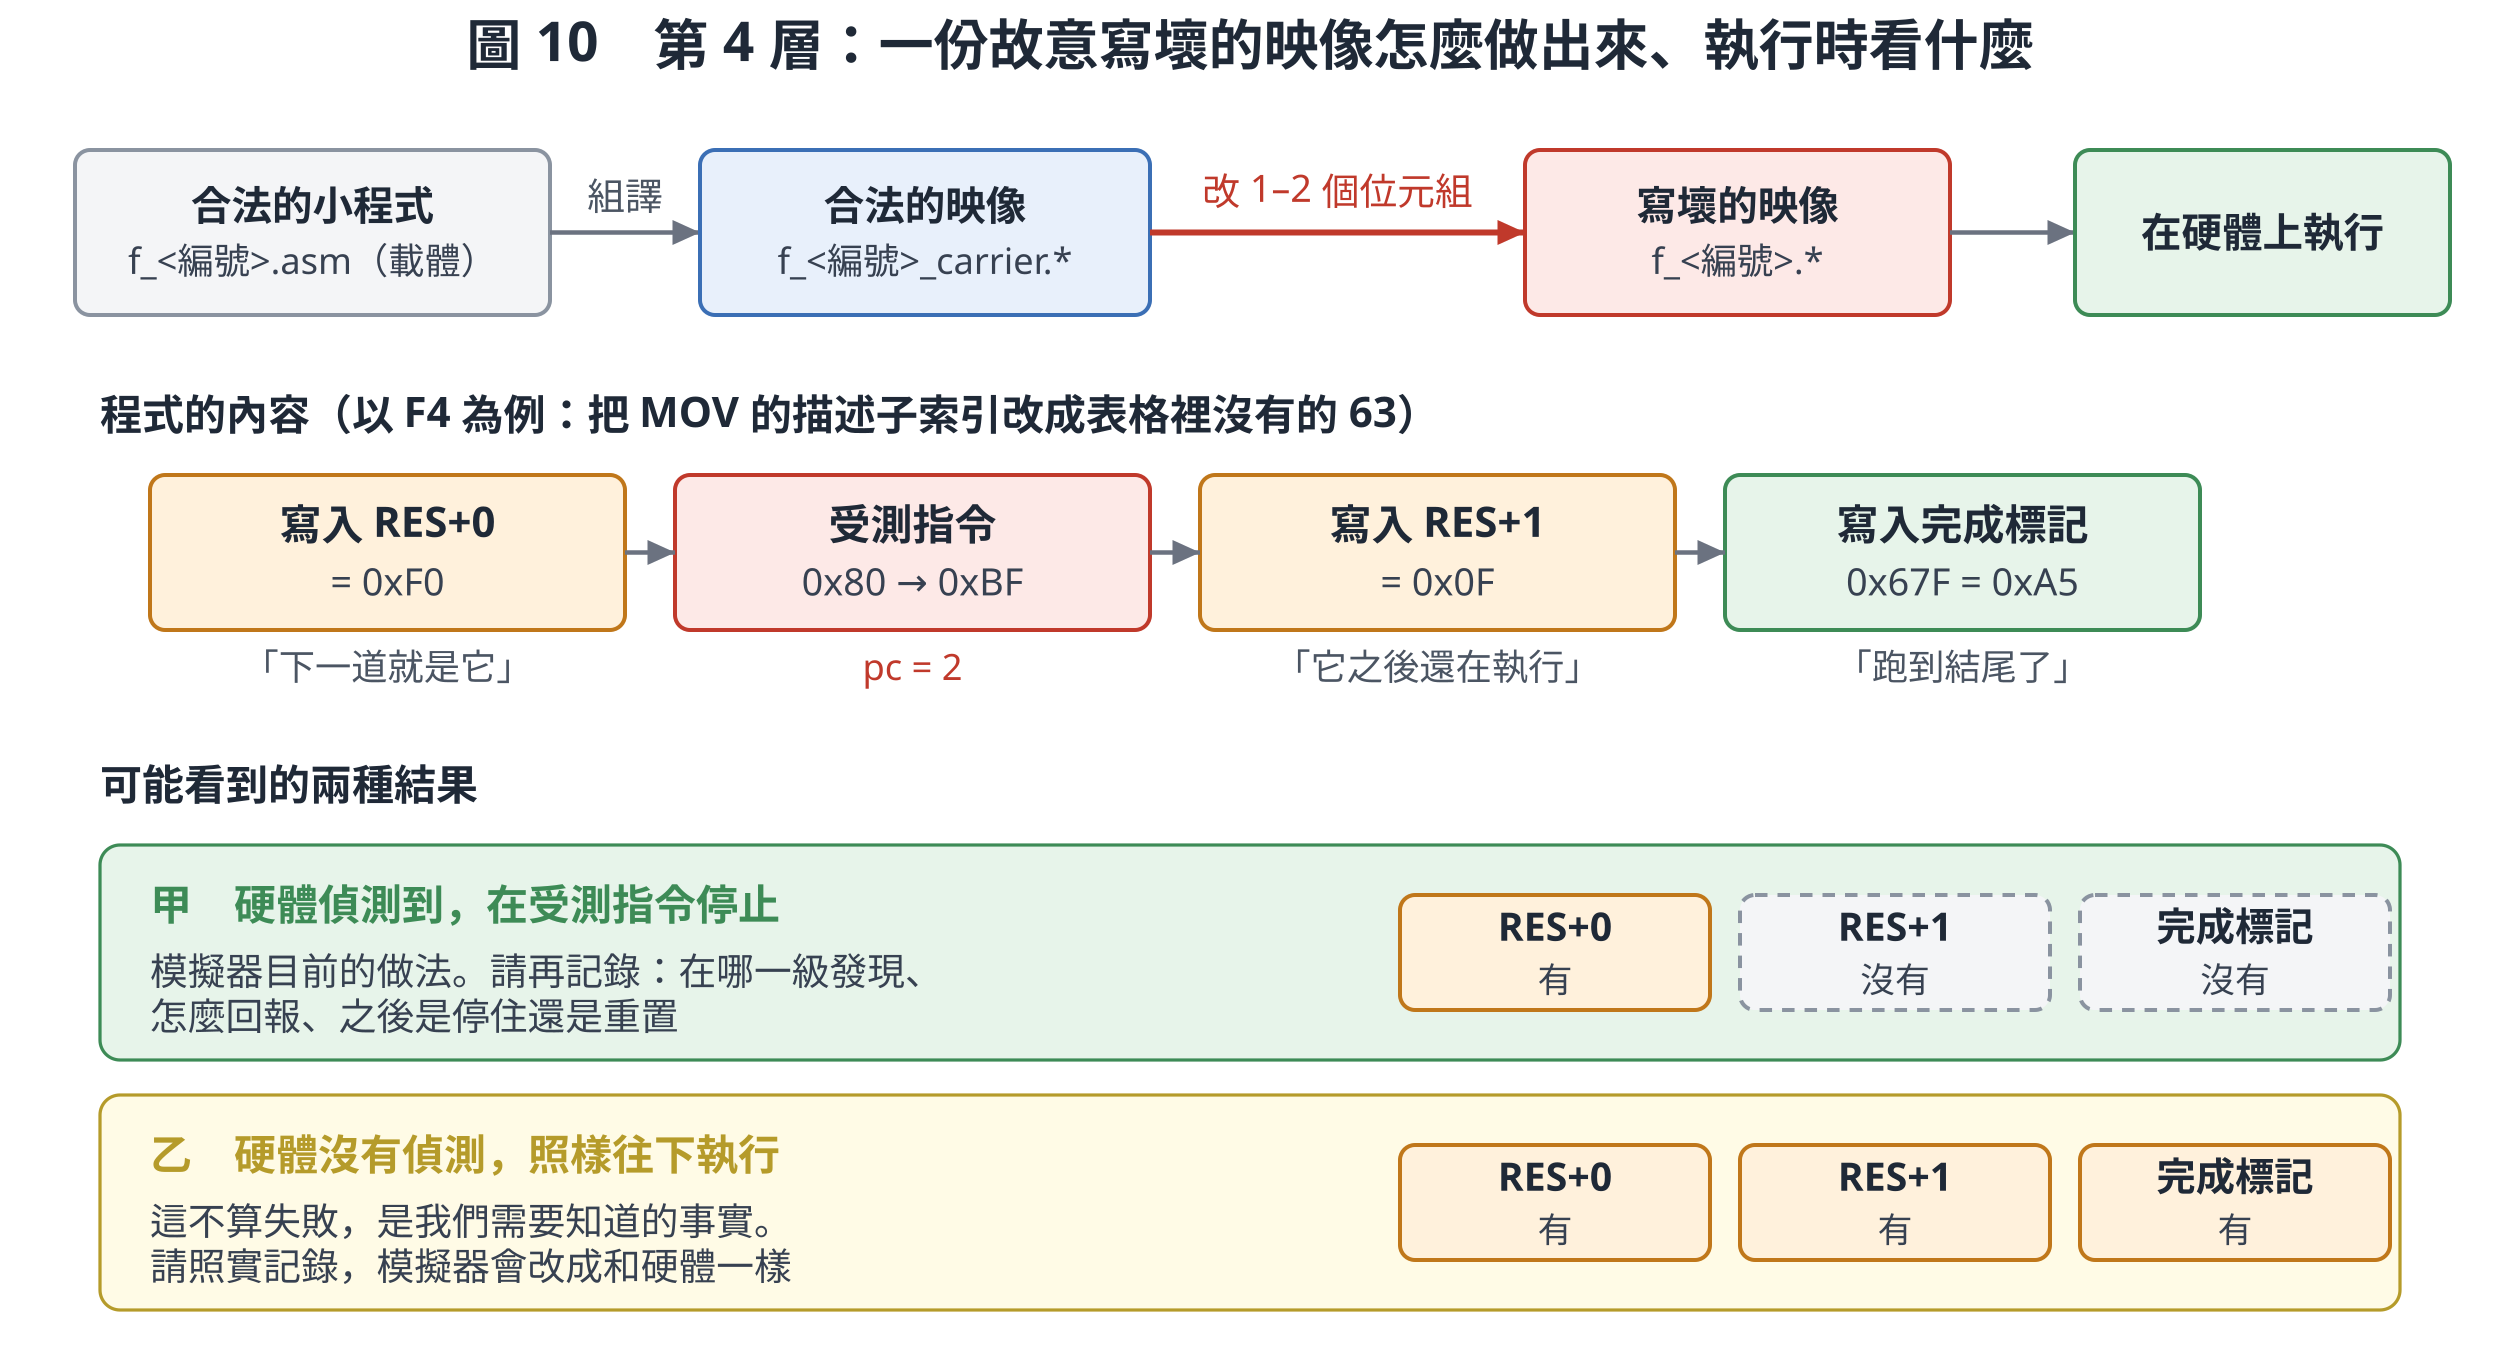
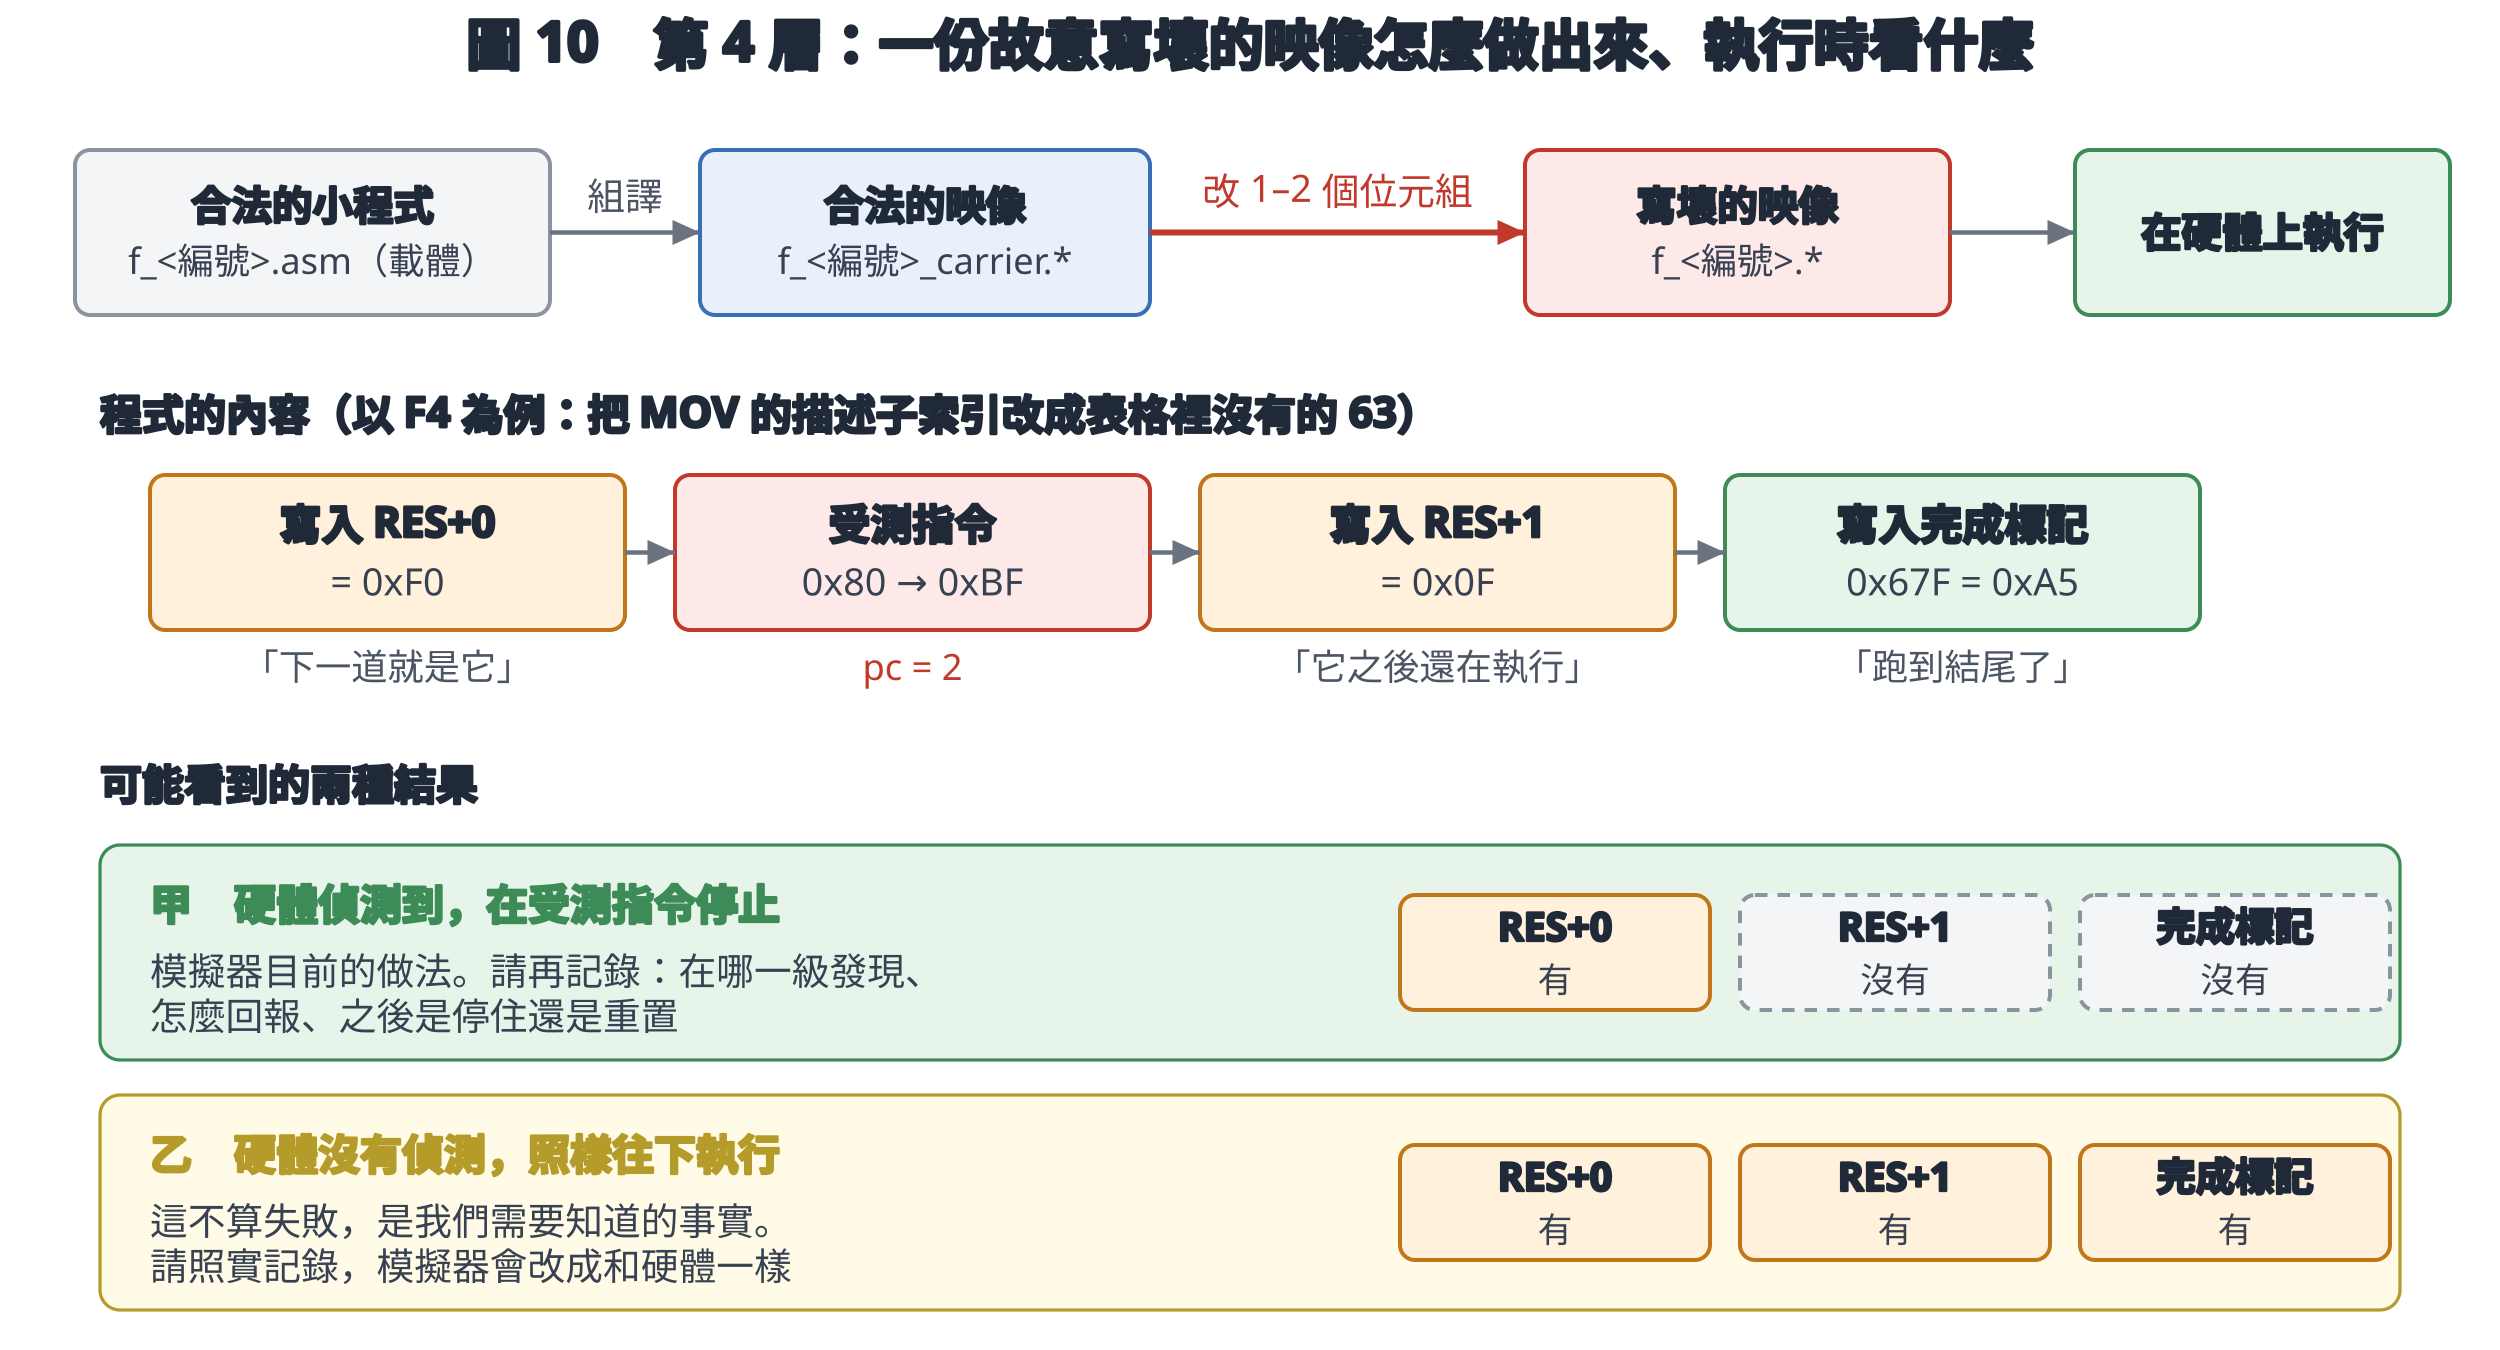
<svg xmlns="http://www.w3.org/2000/svg" width="1000" height="540" viewBox="0 0 1000 540">
  <rect x="0" y="0" width="1000" height="540" fill="#ffffff" />
-   <text x="500" y="26" font-family="WenQuanYi Zen Hei" font-size="22.0" font-weight="bold" text-anchor="middle" fill="#1f2937">圖 10　第 4 層：一份故意寫壞的映像怎麼做出來、執行時看什麼</text>
+   <text x="500" y="26" font-family="WenQuanYi Zen Hei" font-size="22.0" font-weight="bold" text-anchor="middle" fill="#1f2937" stroke="#1f2937" stroke-width="1.54" stroke-linejoin="round">圖 10　第 4 層：一份故意寫壞的映像怎麼做出來、執行時看什麼</text>
  <rect x="30" y="60" width="190" height="66" rx="6" fill="#f4f5f7" stroke="#8a93a0" stroke-width="1.6" />
-   <text x="125.0" y="88.128" font-family="WenQuanYi Zen Hei" font-size="16.2" font-weight="bold" text-anchor="middle" fill="#1f2937">合法的小程式</text>
+   <text x="125.0" y="88.128" font-family="WenQuanYi Zen Hei" font-size="16.2" font-weight="bold" text-anchor="middle" fill="#1f2937" stroke="#1f2937" stroke-width="1.13" stroke-linejoin="round">合法的小程式</text>
  <text x="125.0" y="109.565" font-family="WenQuanYi Zen Hei" font-size="14.5" font-weight="normal" text-anchor="middle" fill="#374151">f_&lt;編號&gt;.asm（載體）</text>
  <line x1="220" y1="93" x2="280" y2="93" stroke="#6b7280" stroke-width="1.8" />
  <polygon points="280.0,93.0 269.0,98.0 269.0,88.0" fill="#6b7280" />
  <text x="250" y="84" font-family="WenQuanYi Zen Hei" font-size="15.1" font-weight="normal" text-anchor="middle" fill="#4b5563">組譯</text>
  <rect x="280" y="60" width="180" height="66" rx="6" fill="#e8f0fb" stroke="#3b6fb5" stroke-width="1.6" />
-   <text x="370.0" y="88.128" font-family="WenQuanYi Zen Hei" font-size="16.2" font-weight="bold" text-anchor="middle" fill="#1f2937">合法的映像</text>
+   <text x="370.0" y="88.128" font-family="WenQuanYi Zen Hei" font-size="16.2" font-weight="bold" text-anchor="middle" fill="#1f2937" stroke="#1f2937" stroke-width="1.13" stroke-linejoin="round">合法的映像</text>
  <text x="370.0" y="109.565" font-family="WenQuanYi Zen Hei" font-size="14.5" font-weight="normal" text-anchor="middle" fill="#374151">f_&lt;編號&gt;_carrier.*</text>
  <line x1="460" y1="93" x2="610" y2="93" stroke="#c0392b" stroke-width="2.4" />
  <polygon points="610.0,93.0 599.0,98.0 599.0,88.0" fill="#c0392b" />
  <text x="535" y="82" font-family="WenQuanYi Zen Hei" font-size="15.1" font-weight="normal" text-anchor="middle" fill="#c0392b">改 1–2 個位元組</text>
  <rect x="610" y="60" width="170" height="66" rx="6" fill="#fde9e7" stroke="#c0392b" stroke-width="1.6" />
-   <text x="695.0" y="88.128" font-family="WenQuanYi Zen Hei" font-size="16.2" font-weight="bold" text-anchor="middle" fill="#1f2937">寫壞的映像</text>
+   <text x="695.0" y="88.128" font-family="WenQuanYi Zen Hei" font-size="16.2" font-weight="bold" text-anchor="middle" fill="#1f2937" stroke="#1f2937" stroke-width="1.13" stroke-linejoin="round">寫壞的映像</text>
  <text x="695.0" y="109.565" font-family="WenQuanYi Zen Hei" font-size="14.5" font-weight="normal" text-anchor="middle" fill="#374151">f_&lt;編號&gt;.*</text>
  <line x1="780" y1="93" x2="830" y2="93" stroke="#6b7280" stroke-width="1.8" />
  <polygon points="830.0,93.0 819.0,98.0 819.0,88.0" fill="#6b7280" />
  <rect x="830" y="60" width="150" height="66" rx="6" fill="#e7f4ea" stroke="#3d8b56" stroke-width="1.6" />
-   <text x="905.0" y="98.846" font-family="WenQuanYi Zen Hei" font-size="16.2" font-weight="bold" text-anchor="middle" fill="#1f2937">在硬體上執行</text>
-   <text x="40" y="172" font-family="WenQuanYi Zen Hei" font-size="16.8" font-weight="bold" text-anchor="start" fill="#1f2937">程式的內容（以 F4 為例：把 MOV 的描述子索引改成表格裡沒有的 63）</text>
+   <text x="905.0" y="98.846" font-family="WenQuanYi Zen Hei" font-size="16.2" font-weight="bold" text-anchor="middle" fill="#1f2937" stroke="#1f2937" stroke-width="1.13" stroke-linejoin="round">在硬體上執行</text>
+   <text x="40" y="172" font-family="WenQuanYi Zen Hei" font-size="16.8" font-weight="bold" text-anchor="start" fill="#1f2937" stroke="#1f2937" stroke-width="1.18" stroke-linejoin="round">程式的內容（以 F4 為例：把 MOV 的描述子索引改成表格裡沒有的 63）</text>
  <rect x="60" y="190" width="190" height="62" rx="6" fill="#fff1dc" stroke="#c0771a" stroke-width="1.6" />
-   <text x="155.0" y="215.954" font-family="WenQuanYi Zen Hei" font-size="16.8" font-weight="bold" text-anchor="middle" fill="#1f2937">寫入 RES+0</text>
+   <text x="155.0" y="215.954" font-family="WenQuanYi Zen Hei" font-size="16.8" font-weight="bold" text-anchor="middle" fill="#1f2937" stroke="#1f2937" stroke-width="1.18" stroke-linejoin="round">寫入 RES+0</text>
  <text x="155.0" y="238.156" font-family="WenQuanYi Zen Hei" font-size="15.1" font-weight="normal" text-anchor="middle" fill="#374151">= 0xF0</text>
  <rect x="270" y="190" width="190" height="62" rx="6" fill="#fde9e7" stroke="#c0392b" stroke-width="1.6" />
-   <text x="365.0" y="215.954" font-family="WenQuanYi Zen Hei" font-size="16.8" font-weight="bold" text-anchor="middle" fill="#1f2937">受測指令</text>
+   <text x="365.0" y="215.954" font-family="WenQuanYi Zen Hei" font-size="16.8" font-weight="bold" text-anchor="middle" fill="#1f2937" stroke="#1f2937" stroke-width="1.18" stroke-linejoin="round">受測指令</text>
  <text x="365.0" y="238.156" font-family="WenQuanYi Zen Hei" font-size="15.1" font-weight="normal" text-anchor="middle" fill="#374151">0x80 → 0xBF</text>
  <rect x="480" y="190" width="190" height="62" rx="6" fill="#fff1dc" stroke="#c0771a" stroke-width="1.6" />
-   <text x="575.0" y="215.954" font-family="WenQuanYi Zen Hei" font-size="16.8" font-weight="bold" text-anchor="middle" fill="#1f2937">寫入 RES+1</text>
+   <text x="575.0" y="215.954" font-family="WenQuanYi Zen Hei" font-size="16.8" font-weight="bold" text-anchor="middle" fill="#1f2937" stroke="#1f2937" stroke-width="1.18" stroke-linejoin="round">寫入 RES+1</text>
  <text x="575.0" y="238.156" font-family="WenQuanYi Zen Hei" font-size="15.1" font-weight="normal" text-anchor="middle" fill="#374151">= 0x0F</text>
  <rect x="690" y="190" width="190" height="62" rx="6" fill="#e7f4ea" stroke="#3d8b56" stroke-width="1.6" />
-   <text x="785.0" y="215.954" font-family="WenQuanYi Zen Hei" font-size="16.8" font-weight="bold" text-anchor="middle" fill="#1f2937">寫入完成標記</text>
+   <text x="785.0" y="215.954" font-family="WenQuanYi Zen Hei" font-size="16.8" font-weight="bold" text-anchor="middle" fill="#1f2937" stroke="#1f2937" stroke-width="1.18" stroke-linejoin="round">寫入完成標記</text>
  <text x="785.0" y="238.156" font-family="WenQuanYi Zen Hei" font-size="15.1" font-weight="normal" text-anchor="middle" fill="#374151">0x67F = 0xA5</text>
  <line x1="250" y1="221" x2="270" y2="221" stroke="#6b7280" stroke-width="1.8" />
  <polygon points="270.0,221.0 259.0,226.0 259.0,216.0" fill="#6b7280" />
  <line x1="460" y1="221" x2="480" y2="221" stroke="#6b7280" stroke-width="1.8" />
  <polygon points="480.0,221.0 469.0,226.0 469.0,216.0" fill="#6b7280" />
  <line x1="670" y1="221" x2="690" y2="221" stroke="#6b7280" stroke-width="1.8" />
  <polygon points="690.0,221.0 679.0,226.0 679.0,216.0" fill="#6b7280" />
  <text x="155" y="272" font-family="WenQuanYi Zen Hei" font-size="14.5" font-weight="normal" text-anchor="middle" fill="#4b5563">「下一道就是它」</text>
  <text x="365" y="272" font-family="WenQuanYi Zen Hei" font-size="14.5" font-weight="normal" text-anchor="middle" fill="#c0392b">pc = 2</text>
  <text x="575" y="272" font-family="WenQuanYi Zen Hei" font-size="14.5" font-weight="normal" text-anchor="middle" fill="#4b5563">「它之後還在執行」</text>
  <text x="785" y="272" font-family="WenQuanYi Zen Hei" font-size="14.5" font-weight="normal" text-anchor="middle" fill="#4b5563">「跑到結尾了」</text>
-   <text x="40" y="320" font-family="WenQuanYi Zen Hei" font-size="16.8" font-weight="bold" text-anchor="start" fill="#1f2937">可能看到的兩種結果</text>
+   <text x="40" y="320" font-family="WenQuanYi Zen Hei" font-size="16.8" font-weight="bold" text-anchor="start" fill="#1f2937" stroke="#1f2937" stroke-width="1.18" stroke-linejoin="round">可能看到的兩種結果</text>
  <rect x="40" y="338" width="920" height="86" rx="8" fill="#e7f4ea" stroke="#3d8b56" stroke-width="1.3" />
-   <text x="60" y="368" font-family="WenQuanYi Zen Hei" font-size="16.8" font-weight="bold" text-anchor="start" fill="#3d8b56">甲　硬體偵測到，在受測指令停止</text>
+   <text x="60" y="368" font-family="WenQuanYi Zen Hei" font-size="16.8" font-weight="bold" text-anchor="start" fill="#3d8b56" stroke="#3d8b56" stroke-width="1.18" stroke-linejoin="round">甲　硬體偵測到，在受測指令停止</text>
  <text x="60" y="394" font-family="WenQuanYi Zen Hei" font-size="15.1" font-weight="normal" text-anchor="start" fill="#374151">模擬器目前的做法。請再記錄：在哪一級發現、</text>
  <text x="60" y="412" font-family="WenQuanYi Zen Hei" font-size="15.1" font-weight="normal" text-anchor="start" fill="#374151">怎麼回報、之後是停住還是重置</text>
  <rect x="560" y="358" width="124" height="46" rx="6" fill="#fff1dc" stroke="#c0771a" stroke-width="1.6" />
-   <text x="622.0" y="376.302" font-family="WenQuanYi Zen Hei" font-size="15.7" font-weight="bold" text-anchor="middle" fill="#1f2937">RES+0</text>
+   <text x="622.0" y="376.302" font-family="WenQuanYi Zen Hei" font-size="15.7" font-weight="bold" text-anchor="middle" fill="#1f2937" stroke="#1f2937" stroke-width="1.1" stroke-linejoin="round">RES+0</text>
  <text x="622.0" y="396.973" font-family="WenQuanYi Zen Hei" font-size="13.9" font-weight="normal" text-anchor="middle" fill="#374151">有</text>
  <rect x="696" y="358" width="124" height="46" rx="6" fill="#f4f5f7" stroke="#8a93a0" stroke-width="1.6" stroke-dasharray="5,4" />
-   <text x="758.0" y="376.302" font-family="WenQuanYi Zen Hei" font-size="15.7" font-weight="bold" text-anchor="middle" fill="#1f2937">RES+1</text>
+   <text x="758.0" y="376.302" font-family="WenQuanYi Zen Hei" font-size="15.7" font-weight="bold" text-anchor="middle" fill="#1f2937" stroke="#1f2937" stroke-width="1.1" stroke-linejoin="round">RES+1</text>
  <text x="758.0" y="396.973" font-family="WenQuanYi Zen Hei" font-size="13.9" font-weight="normal" text-anchor="middle" fill="#374151">沒有</text>
  <rect x="832" y="358" width="124" height="46" rx="6" fill="#f4f5f7" stroke="#8a93a0" stroke-width="1.6" stroke-dasharray="5,4" />
-   <text x="894.0" y="376.302" font-family="WenQuanYi Zen Hei" font-size="15.7" font-weight="bold" text-anchor="middle" fill="#1f2937">完成標記</text>
+   <text x="894.0" y="376.302" font-family="WenQuanYi Zen Hei" font-size="15.7" font-weight="bold" text-anchor="middle" fill="#1f2937" stroke="#1f2937" stroke-width="1.1" stroke-linejoin="round">完成標記</text>
  <text x="894.0" y="396.973" font-family="WenQuanYi Zen Hei" font-size="13.9" font-weight="normal" text-anchor="middle" fill="#374151">沒有</text>
  <rect x="40" y="438" width="920" height="86" rx="8" fill="#fffbe6" stroke="#b59b2a" stroke-width="1.3" />
-   <text x="60" y="468" font-family="WenQuanYi Zen Hei" font-size="16.8" font-weight="bold" text-anchor="start" fill="#b59b2a">乙　硬體沒有偵測，照樣往下執行</text>
+   <text x="60" y="468" font-family="WenQuanYi Zen Hei" font-size="16.8" font-weight="bold" text-anchor="start" fill="#b59b2a" stroke="#b59b2a" stroke-width="1.18" stroke-linejoin="round">乙　硬體沒有偵測，照樣往下執行</text>
  <text x="60" y="494" font-family="WenQuanYi Zen Hei" font-size="15.1" font-weight="normal" text-anchor="start" fill="#374151">這不算失敗，是我們需要知道的事實。</text>
  <text x="60" y="512" font-family="WenQuanYi Zen Hei" font-size="15.1" font-weight="normal" text-anchor="start" fill="#374151">請照實記錄，模擬器會改成和硬體一樣</text>
  <rect x="560" y="458" width="124" height="46" rx="6" fill="#fff1dc" stroke="#c0771a" stroke-width="1.6" />
-   <text x="622.0" y="476.302" font-family="WenQuanYi Zen Hei" font-size="15.7" font-weight="bold" text-anchor="middle" fill="#1f2937">RES+0</text>
+   <text x="622.0" y="476.302" font-family="WenQuanYi Zen Hei" font-size="15.7" font-weight="bold" text-anchor="middle" fill="#1f2937" stroke="#1f2937" stroke-width="1.1" stroke-linejoin="round">RES+0</text>
  <text x="622.0" y="496.973" font-family="WenQuanYi Zen Hei" font-size="13.9" font-weight="normal" text-anchor="middle" fill="#374151">有</text>
  <rect x="696" y="458" width="124" height="46" rx="6" fill="#fff1dc" stroke="#c0771a" stroke-width="1.6" />
-   <text x="758.0" y="476.302" font-family="WenQuanYi Zen Hei" font-size="15.7" font-weight="bold" text-anchor="middle" fill="#1f2937">RES+1</text>
+   <text x="758.0" y="476.302" font-family="WenQuanYi Zen Hei" font-size="15.7" font-weight="bold" text-anchor="middle" fill="#1f2937" stroke="#1f2937" stroke-width="1.1" stroke-linejoin="round">RES+1</text>
  <text x="758.0" y="496.973" font-family="WenQuanYi Zen Hei" font-size="13.9" font-weight="normal" text-anchor="middle" fill="#374151">有</text>
  <rect x="832" y="458" width="124" height="46" rx="6" fill="#fff1dc" stroke="#c0771a" stroke-width="1.6" />
-   <text x="894.0" y="476.302" font-family="WenQuanYi Zen Hei" font-size="15.7" font-weight="bold" text-anchor="middle" fill="#1f2937">完成標記</text>
+   <text x="894.0" y="476.302" font-family="WenQuanYi Zen Hei" font-size="15.7" font-weight="bold" text-anchor="middle" fill="#1f2937" stroke="#1f2937" stroke-width="1.1" stroke-linejoin="round">完成標記</text>
  <text x="894.0" y="496.973" font-family="WenQuanYi Zen Hei" font-size="13.9" font-weight="normal" text-anchor="middle" fill="#374151">有</text>
</svg>
